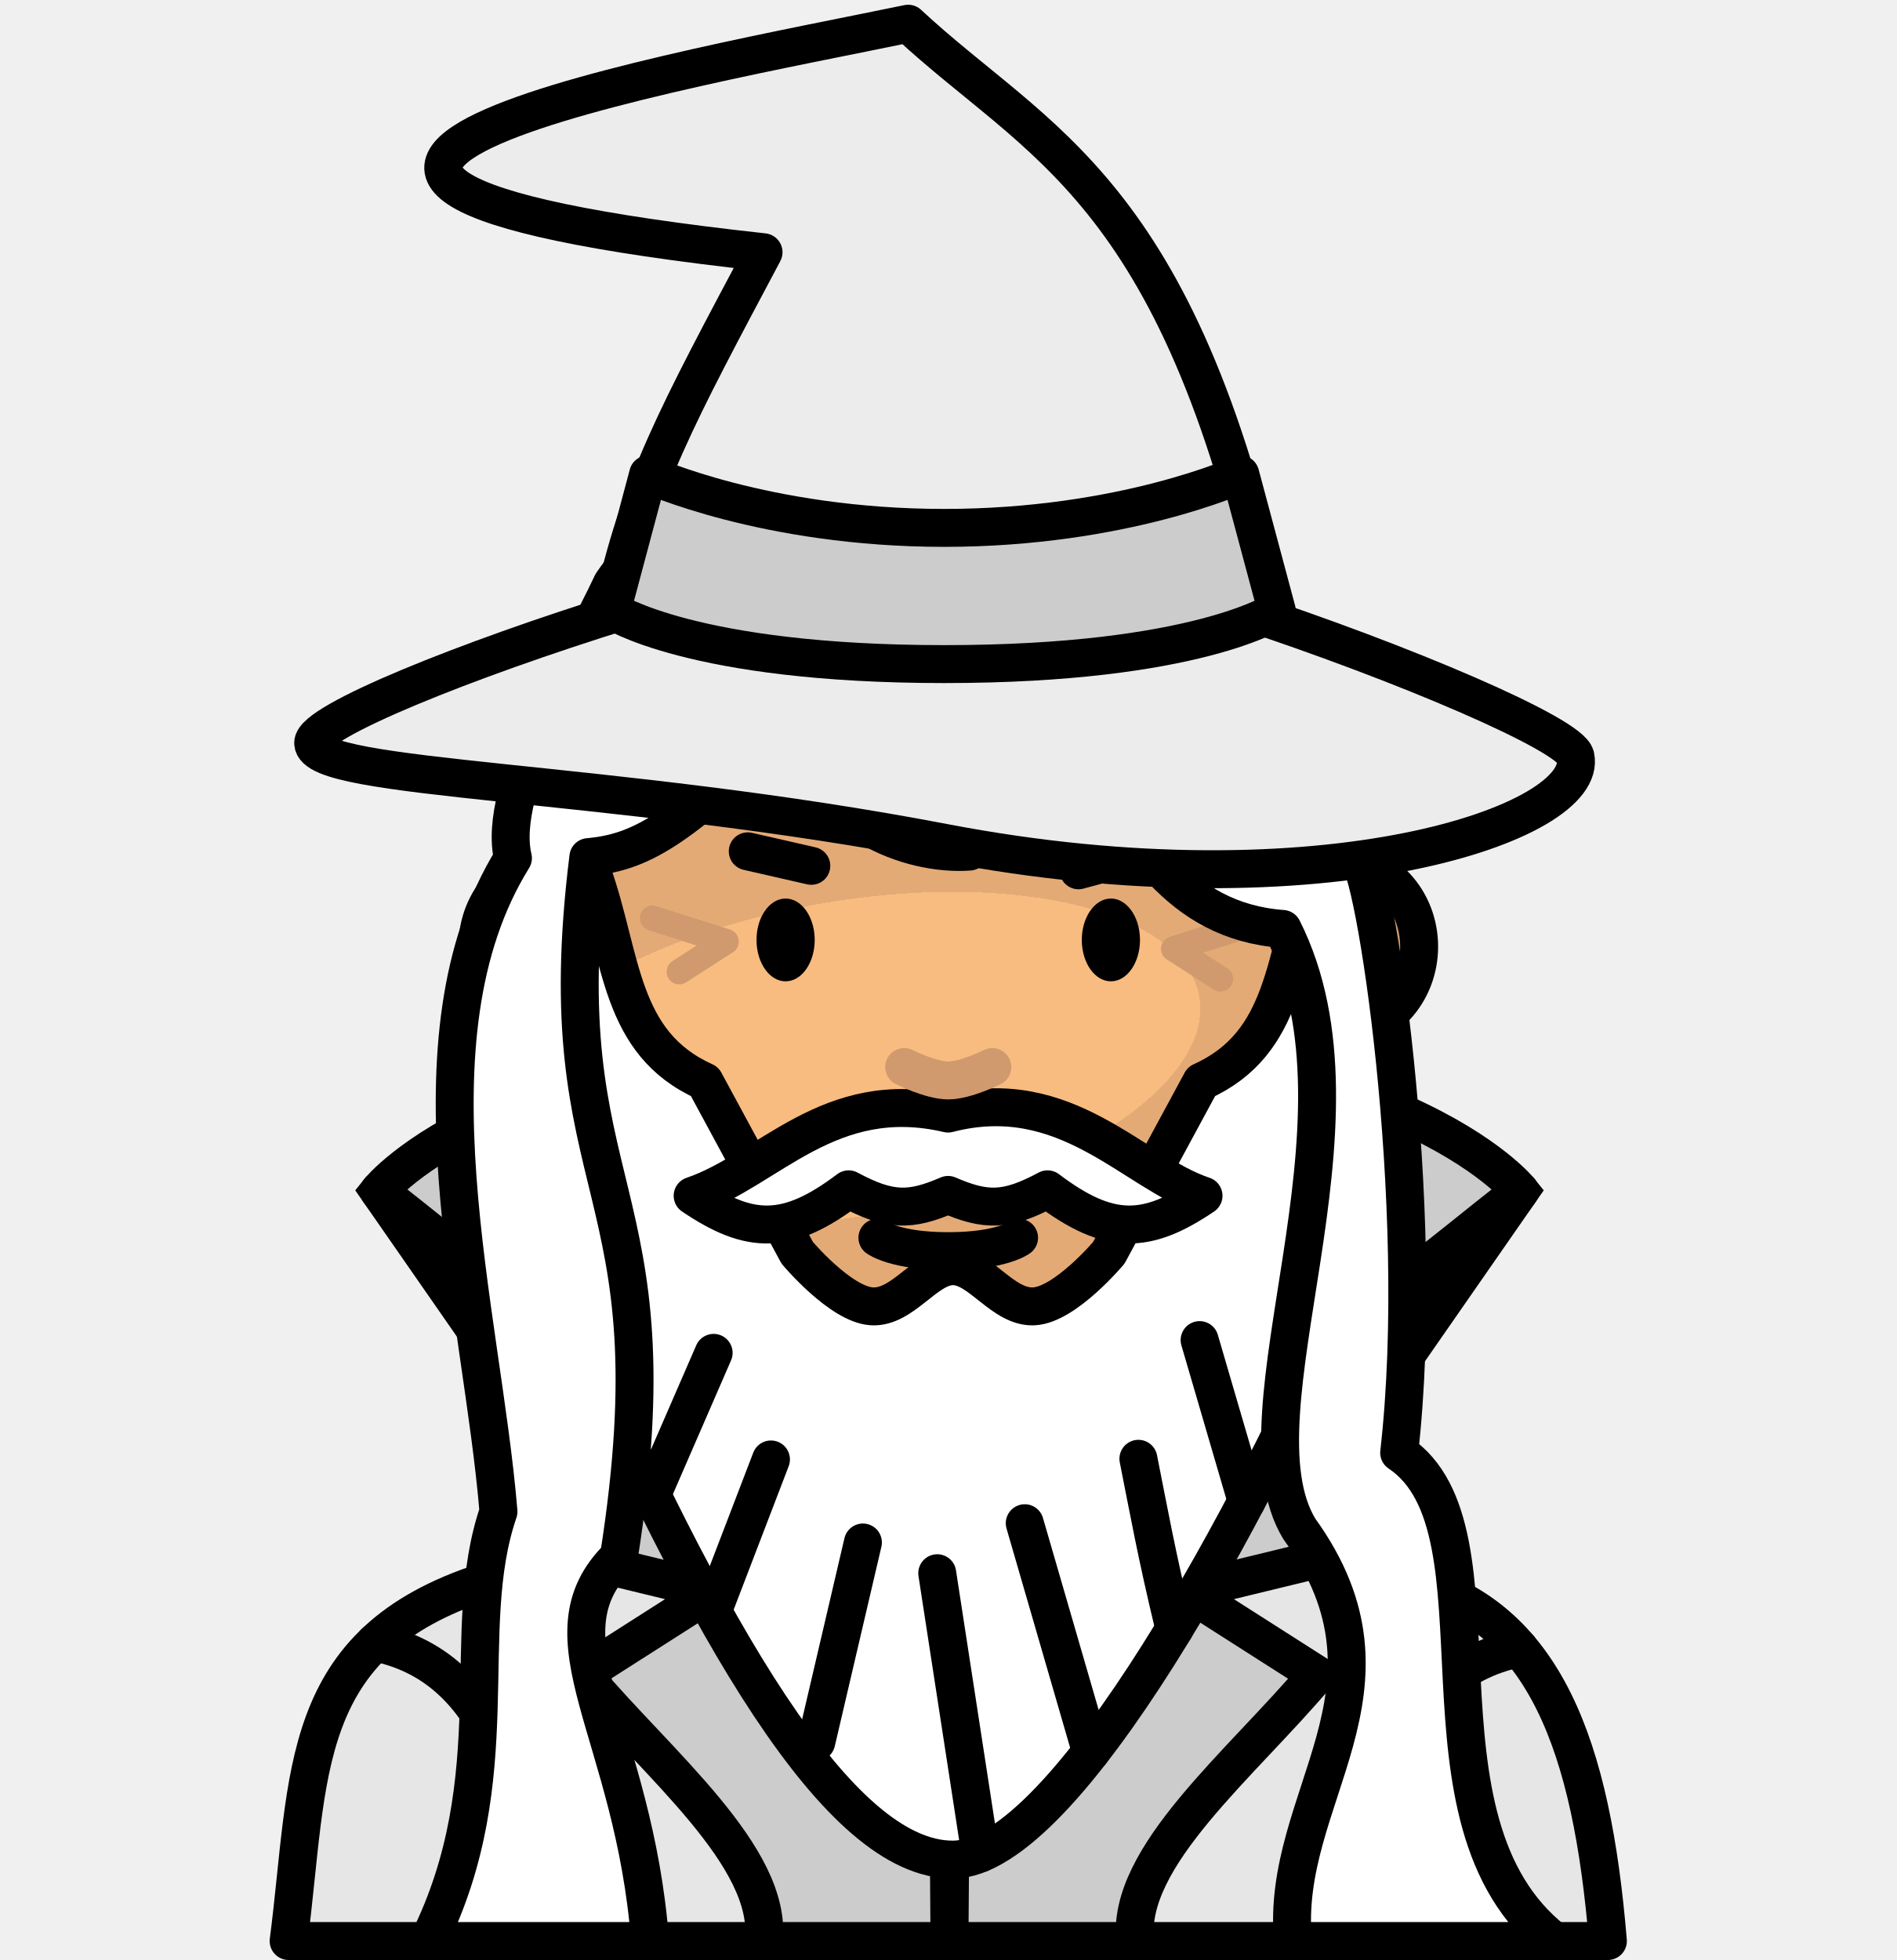
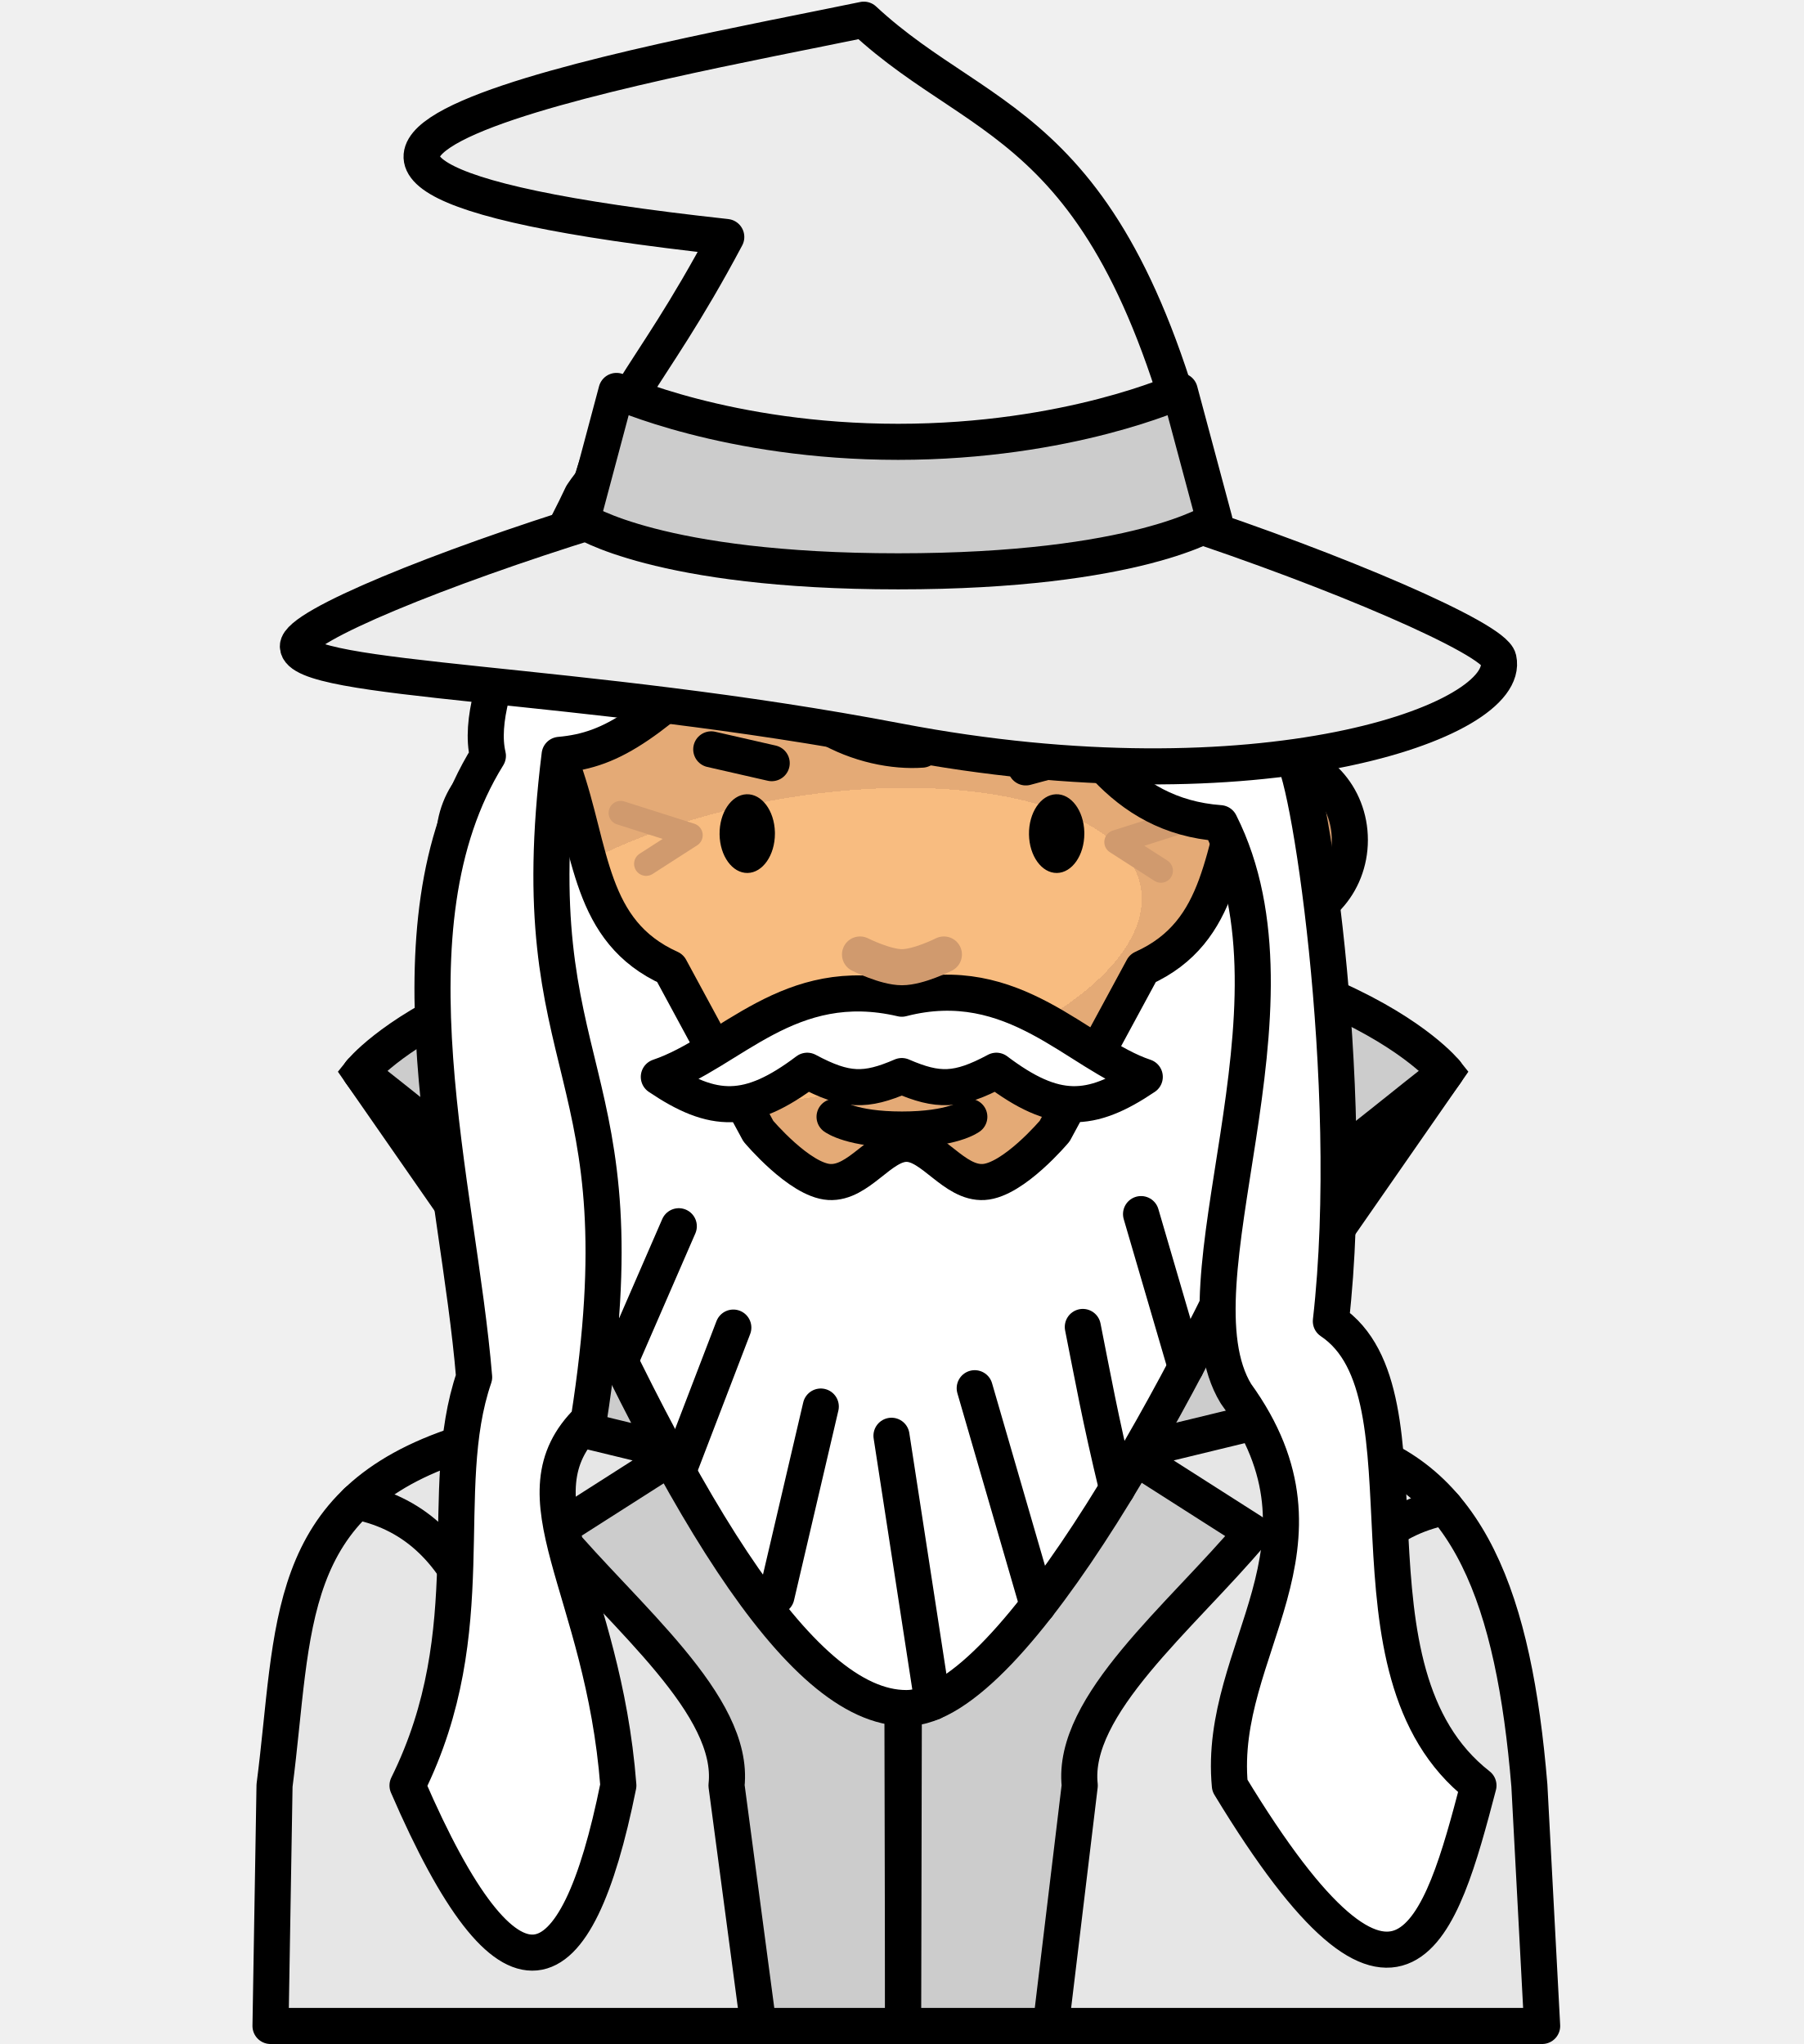
- <svg xmlns="http://www.w3.org/2000/svg" xmlns:xlink="http://www.w3.org/1999/xlink" id="svg3147" version="1.1" viewBox="0 0 150 155" height="155mm" width="150mm">
+ <svg xmlns="http://www.w3.org/2000/svg" xmlns:xlink="http://www.w3.org/1999/xlink" width="150mm" height="170mm" viewBox="0 0 150 170" version="1.1" id="svg3147">
  <defs id="defs3141">
-     <pattern id="carreau-pt" patternTransform="translate(-2054.333,1959.279)" height="7.611" width="8.713" patternUnits="userSpaceOnUse">
-       <rect y="6.2746067e-06" x="-2.2737368e-13" height="7.611" width="8.713" id="rect119919" style="fill:#800000;fill-opacity:1;stroke:none;stroke-width:1.086;stroke-linecap:round;stroke-linejoin:round;stroke-miterlimit:4;stroke-dasharray:none;stop-color:#000000" />
-       <path id="path119921" d="M 3.075,7.611 V 0" style="fill:#800000;stroke:#c11a1a;stroke-width:1.81;stroke-linecap:butt;stroke-linejoin:miter;stroke-miterlimit:4;stroke-dasharray:none;stroke-opacity:1" />
-       <path id="path119923" d="M 1.3287401e-5,4.79 H 8.713" style="fill:#c11a1a;fill-opacity:1;stroke:#c11a1a;stroke-width:1.81;stroke-linecap:butt;stroke-linejoin:miter;stroke-miterlimit:4;stroke-dasharray:none;stroke-opacity:1" />
+     <pattern patternUnits="userSpaceOnUse" width="8.713" height="7.611" patternTransform="translate(-2054.333,1959.279)" id="carreau-pt">
+       <rect style="fill:#800000;fill-opacity:1;stroke:none;stroke-width:1.086;stroke-linecap:round;stroke-linejoin:round;stroke-miterlimit:4;stroke-dasharray:none;stop-color:#000000" id="rect119919" width="8.713" height="7.611" x="-2.2737368e-13" y="6.2746067e-06" />
+       <path style="fill:#800000;stroke:#c11a1a;stroke-width:1.81;stroke-linecap:butt;stroke-linejoin:miter;stroke-miterlimit:4;stroke-dasharray:none;stroke-opacity:1" d="M 3.075,7.611 V 0" id="path119921" />
+       <path style="fill:#c11a1a;fill-opacity:1;stroke:#c11a1a;stroke-width:1.81;stroke-linecap:butt;stroke-linejoin:miter;stroke-miterlimit:4;stroke-dasharray:none;stroke-opacity:1" d="M 1.3287401e-5,4.79 H 8.713" id="path119923" />
    </pattern>
-     <pattern id="pattern115842" patternTransform="translate(-1862,1832)" height="85" width="85" patternUnits="userSpaceOnUse">
-       <rect y="0" x="3.4178149e-05" height="85" width="85" id="rect104700" style="fill:#800000;fill-opacity:1;stroke:none;stroke-width:11.339;stroke-linecap:round;stroke-linejoin:round;stroke-miterlimit:4;stroke-dasharray:none;stop-color:#000000" />
-       <path id="path104779" d="M 30,85 V 1.0187008e-5" style="fill:#800000;stroke:#c11a1a;stroke-width:18.898;stroke-linecap:butt;stroke-linejoin:miter;stroke-miterlimit:4;stroke-dasharray:none;stroke-opacity:1" />
-       <path id="path107256" d="M 0,53.5 H 85" style="fill:#c11a1a;fill-opacity:1;stroke:#c11a1a;stroke-width:18.898;stroke-linecap:butt;stroke-linejoin:miter;stroke-miterlimit:4;stroke-dasharray:none;stroke-opacity:1" />
+     <pattern patternUnits="userSpaceOnUse" width="85" height="85" patternTransform="translate(-1862,1832)" id="pattern115842">
+       <rect style="fill:#800000;fill-opacity:1;stroke:none;stroke-width:11.339;stroke-linecap:round;stroke-linejoin:round;stroke-miterlimit:4;stroke-dasharray:none;stop-color:#000000" id="rect104700" width="85" height="85" x="3.4178149e-05" y="0" />
+       <path style="fill:#800000;stroke:#c11a1a;stroke-width:18.898;stroke-linecap:butt;stroke-linejoin:miter;stroke-miterlimit:4;stroke-dasharray:none;stroke-opacity:1" d="M 30,85 V 1.0187008e-5" id="path104779" />
+       <path style="fill:#c11a1a;fill-opacity:1;stroke:#c11a1a;stroke-width:18.898;stroke-linecap:butt;stroke-linejoin:miter;stroke-miterlimit:4;stroke-dasharray:none;stroke-opacity:1" d="M 0,53.5 H 85" id="path107256" />
    </pattern>
-     <radialGradient gradientUnits="userSpaceOnUse" gradientTransform="matrix(1.32394,-0.2346134,0.1027694,0.5799348,1506.814,300.4514)" r="29.896" fy="-22.956" fx="-951.636" cy="-22.956" cx="-951.636" id="radialGradient908974" xlink:href="#linearGradient846080" />
+     <radialGradient xlink:href="#linearGradient846080" id="radialGradient908974" cx="-951.636" cy="-22.956" fx="-951.636" fy="-22.956" r="29.896" gradientTransform="matrix(1.32394,-0.2346134,0.1027694,0.5799348,1506.814,300.4514)" gradientUnits="userSpaceOnUse" />
    <linearGradient id="linearGradient846080">
-       <stop style="stop-color:#f8bc80;stop-opacity:1" offset="0" id="stop846072" />
-       <stop id="stop846074" offset="0.707" style="stop-color:#f8bc80;stop-opacity:1" />
-       <stop id="stop846076" offset="0.707" style="stop-color:#e4aa76;stop-opacity:1" />
-       <stop style="stop-color:#e4aa76;stop-opacity:1" offset="1" id="stop846078" />
+       <stop id="stop846072" offset="0" style="stop-color:#f8bc80;stop-opacity:1" />
+       <stop style="stop-color:#f8bc80;stop-opacity:1" offset="0.707" id="stop846074" />
+       <stop style="stop-color:#e4aa76;stop-opacity:1" offset="0.707" id="stop846076" />
+       <stop id="stop846078" offset="1" style="stop-color:#e4aa76;stop-opacity:1" />
    </linearGradient>
  </defs>
  <g id="layer1">
-     <g id="g2536" transform="translate(-177.6777,-426.65)" style="mix-blend-mode:normal;fill:#f2f2f2">
+     <g style="mix-blend-mode:normal;fill:#f2f2f2" transform="translate(-177.6777,-431.65)" id="g2536">
      <g id="g2808">
        <g id="g2844">
-           <path d="m 240.205,538.461 c -5.824,8.507 -14.888,9.956 -24.19,13.267 -14.922,4.81 -13.808,15.302 -15.509,28.422 h 104.345 c -1.279,-15.403 -4.971,-25.661 -15.508,-28.422 -10.082,-2.387 -16.719,-5.952 -23.435,-13.267 0,0 -8.51,2.117 -12.851,2.117 -4.341,0 -12.851,-2.117 -12.851,-2.117 z" style="fill:#e6e6e6;fill-opacity:1;stroke:#000000;stroke-width:3;stroke-linecap:round;stroke-linejoin:round;stroke-miterlimit:4;stroke-dasharray:none;stroke-opacity:1;stop-color:#000000" id="rect8920-8-1-6" />
-           <path id="path758402-4" d="M 226.63,548.168 207.643,520.843 c 0,0 9.715,-12.261 45.133,-12.261 35.418,0 45.133,12.261 45.133,12.261 l -18.987,27.325 z" style="fill:#cccccc;fill-opacity:1;stroke:#000000;stroke-width:3;stroke-linecap:butt;stroke-linejoin:miter;stroke-miterlimit:4;stroke-dasharray:none;stroke-opacity:1" />
-           <ellipse style="color:#000000;overflow:visible;fill:#e3aa75;fill-opacity:1;stroke:#000000;stroke-width:3;stroke-linecap:round;stroke-miterlimit:4;stroke-dasharray:none;stroke-opacity:1;stop-color:#000000" id="path861-2-70-6-3" cx="221.61" cy="501.51" rx="6.176" ry="6.679" />
-           <ellipse ry="6.679" rx="6.176" cy="501.51" cx="283.746" id="path861-0-6-5-2-7" style="color:#000000;overflow:visible;fill:#d09a6e;fill-opacity:1;stroke:#000000;stroke-width:3;stroke-linecap:round;stroke-miterlimit:4;stroke-dasharray:none;stroke-opacity:1;stop-color:#000000" />
-           <path d="m 252.678,465.967 c 15.769,0 28.464,12.695 28.464,28.464 v 14.157 c 0,15.769 -12.695,28.464 -28.464,28.464 -15.769,0 -28.464,-12.695 -28.464,-28.464 v -14.157 c 0,-15.769 12.695,-28.464 28.464,-28.464 z" style="fill:url(#radialGradient908974);fill-opacity:1;stroke:#000000;stroke-width:2.863;stroke-linecap:round;stroke-linejoin:round;stop-color:#000000" id="rect1621-9-9-1" />
-           <path id="path2252-47-2-5" d="m 247.074,524.535 c 0,0 1.403,1.058 5.603,1.058 4.201,0 5.603,-1.058 5.603,-1.058" style="fill:none;stroke:#000000;stroke-width:3;stroke-linecap:round;stroke-linejoin:miter;stroke-miterlimit:4;stroke-dasharray:none;stroke-opacity:1" />
-           <g transform="translate(462.4139,359.8322)" id="g2407-6-9-8">
-             <path d="m -220.299,141.149 a 2.301,3.274 0 0 1 -2.279,3.274 2.301,3.274 0 0 1 -2.323,-3.21 2.301,3.274 0 0 1 2.234,-3.336 2.301,3.274 0 0 1 2.367,3.145" style="color:#000000;overflow:visible;fill:#000000;fill-opacity:1;stroke:none;stroke-width:3;stroke-linecap:round;stroke-linejoin:round;stroke-miterlimit:4;stroke-dasharray:none;stroke-opacity:1;stop-color:#000000" id="path984-6-3-5-0" />
-             <path d="m -194.571,141.149 a 2.301,3.274 0 0 1 -2.279,3.274 2.301,3.274 0 0 1 -2.323,-3.21 2.301,3.274 0 0 1 2.234,-3.336 2.301,3.274 0 0 1 2.367,3.145" id="path984-3-2-8-6-0" style="color:#000000;overflow:visible;fill:#000000;fill-opacity:1;stroke:none;stroke-width:3;stroke-linecap:round;stroke-linejoin:round;stroke-miterlimit:4;stroke-dasharray:none;stroke-opacity:1;stop-color:#000000" />
+           <path id="rect8920-8-1-6" style="fill:#e6e6e6;fill-opacity:1;stroke:#000000;stroke-width:3;stroke-linecap:round;stroke-linejoin:round;stroke-miterlimit:4;stroke-dasharray:none;stroke-opacity:1;stop-color:#000000" d="m 240.205,538.461 c -5.824,8.507 -14.888,9.956 -24.19,13.267 -14.922,4.81 -13.808,15.302 -15.509,28.422 l -0.335,20 h 105.741 l -1.062,-20 c -1.279,-15.403 -4.971,-25.661 -15.508,-28.422 -10.082,-2.387 -16.719,-5.952 -23.435,-13.267 0,0 -8.51,2.117 -12.851,2.117 -4.341,0 -12.851,-2.117 -12.851,-2.117 z" />
+           <path style="fill:#cccccc;fill-opacity:1;stroke:#000000;stroke-width:3;stroke-linecap:butt;stroke-linejoin:miter;stroke-miterlimit:4;stroke-dasharray:none;stroke-opacity:1" d="M 226.63,548.168 207.643,520.843 c 0,0 9.715,-12.261 45.133,-12.261 35.418,0 45.133,12.261 45.133,12.261 l -18.987,27.325 z" id="path758402-4" />
+           <ellipse ry="6.679" rx="6.176" cy="501.51" cx="221.61" id="path861-2-70-6-3" style="color:#000000;overflow:visible;fill:#e3aa75;fill-opacity:1;stroke:#000000;stroke-width:3;stroke-linecap:round;stroke-miterlimit:4;stroke-dasharray:none;stroke-opacity:1;stop-color:#000000" />
+           <ellipse style="color:#000000;overflow:visible;fill:#d09a6e;fill-opacity:1;stroke:#000000;stroke-width:3;stroke-linecap:round;stroke-miterlimit:4;stroke-dasharray:none;stroke-opacity:1;stop-color:#000000" id="path861-0-6-5-2-7" cx="283.746" cy="501.51" rx="6.176" ry="6.679" />
+           <path id="rect1621-9-9-1" style="fill:url(#radialGradient908974);fill-opacity:1;stroke:#000000;stroke-width:2.863;stroke-linecap:round;stroke-linejoin:round;stop-color:#000000" d="m 252.678,465.967 c 15.769,0 28.464,12.695 28.464,28.464 v 14.157 c 0,15.769 -12.695,28.464 -28.464,28.464 -15.769,0 -28.464,-12.695 -28.464,-28.464 v -14.157 c 0,-15.769 12.695,-28.464 28.464,-28.464 z" />
+           <path style="fill:none;stroke:#000000;stroke-width:3;stroke-linecap:round;stroke-linejoin:miter;stroke-miterlimit:4;stroke-dasharray:none;stroke-opacity:1" d="m 247.074,524.535 c 0,0 1.403,1.058 5.603,1.058 4.201,0 5.603,-1.058 5.603,-1.058" id="path2252-47-2-5" />
+           <g id="g2407-6-9-8" transform="translate(462.4139,359.8322)">
+             <path id="path984-6-3-5-0" style="color:#000000;overflow:visible;fill:#000000;fill-opacity:1;stroke:none;stroke-width:3;stroke-linecap:round;stroke-linejoin:round;stroke-miterlimit:4;stroke-dasharray:none;stroke-opacity:1;stop-color:#000000" d="m -220.299,141.149 a 2.301,3.274 0 0 1 -2.279,3.274 2.301,3.274 0 0 1 -2.323,-3.21 2.301,3.274 0 0 1 2.234,-3.336 2.301,3.274 0 0 1 2.367,3.145" />
+             <path style="color:#000000;overflow:visible;fill:#000000;fill-opacity:1;stroke:none;stroke-width:3;stroke-linecap:round;stroke-linejoin:round;stroke-miterlimit:4;stroke-dasharray:none;stroke-opacity:1;stop-color:#000000" id="path984-3-2-8-6-0" d="m -194.571,141.149 a 2.301,3.274 0 0 1 -2.279,3.274 2.301,3.274 0 0 1 -2.323,-3.21 2.301,3.274 0 0 1 2.234,-3.336 2.301,3.274 0 0 1 2.367,3.145" />
          </g>
-           <g style="stroke:#000000" transform="translate(449.1154,378.9017)" id="g66903-6-0-5">
-             <path id="path66722-4-3-6" d="m -186.137,116.573 5.556,-1.501" style="fill:none;stroke:#000000;stroke-width:3;stroke-linecap:round;stroke-linejoin:round;stroke-miterlimit:4;stroke-dasharray:none;stroke-opacity:1" />
-             <path id="path66722-1-5-7-7" d="m -212.295,115.072 5.027,1.148" style="fill:none;stroke:#000000;stroke-width:3;stroke-linecap:round;stroke-linejoin:round;stroke-miterlimit:4;stroke-dasharray:none;stroke-opacity:1" />
+           <g id="g66903-6-0-5" transform="translate(449.1154,378.9017)" style="stroke:#000000">
+             <path style="fill:none;stroke:#000000;stroke-width:3;stroke-linecap:round;stroke-linejoin:round;stroke-miterlimit:4;stroke-dasharray:none;stroke-opacity:1" d="m -186.137,116.573 5.556,-1.501" id="path66722-4-3-6" />
+             <path style="fill:none;stroke:#000000;stroke-width:3;stroke-linecap:round;stroke-linejoin:round;stroke-miterlimit:4;stroke-dasharray:none;stroke-opacity:1" d="m -212.295,115.072 5.027,1.148" id="path66722-1-5-7-7" />
          </g>
-           <path id="path754006-8" d="m 207.643,520.843 c 7.104,5.557 12.773,10.622 20.468,14.579 6.03,23.174 23.571,21.869 24.604,36.422 l 0.061,8.307 h -14.687 c 0.727,-6.67 -8.39,-13.975 -14.363,-21.077 l 10.325,-6.589 -11.716,-2.845 c 0.074,-9.075 -7.426,-19.055 -14.692,-28.795 z" style="fill:#cccccc;fill-opacity:1;stroke:#000000;stroke-width:3;stroke-linecap:round;stroke-linejoin:round;stroke-miterlimit:4;stroke-dasharray:none;stroke-opacity:1" />
-           <path id="path754006-8-6" d="m 297.909,520.843 c -7.104,5.557 -12.773,10.622 -20.468,14.579 -6.03,23.174 -25.426,21.855 -24.604,36.422 l -0.061,8.307 h 14.687 c -0.727,-6.67 8.39,-13.975 14.363,-21.077 l -10.325,-6.589 11.716,-2.845 c -0.074,-9.075 7.426,-19.055 14.692,-28.795 z" style="fill:#cccccc;fill-opacity:1;stroke:#000000;stroke-width:3;stroke-linecap:round;stroke-linejoin:round;stroke-miterlimit:4;stroke-dasharray:none;stroke-opacity:1" />
-           <g id="g906298" transform="translate(1196.229,527.7123)">
-             <path transform="matrix(0.2645833,0,0,0.2645833,49.69243,37.13285)" d="m -3860.393,-261.627 c -2.459,19.578 -16.02,36.231 -2.535,60.934 -13.457,24.776 -14.627,47.991 -6.256,67.385 43.624,99.728 82.516,166.981 116.619,166.814 34.103,-0.167 90.62,-107.254 116.617,-166.814 25.997,-59.561 7.202,-42.609 -6.256,-67.385 13.485,-24.703 -0.076,-41.355 -2.535,-60.934 -9.073,25.544 -7.849,51.006 -33.58,62.592 l -27.676,51.174 c 0,0 -12.941,15.422 -22.285,16 -9.344,0.578 -16.146,-12 -24.285,-12 -8.139,0 -14.943,12.578 -24.287,12 -9.344,-0.578 -22.285,-16 -22.285,-16 l -27.676,-51.174 c -25.731,-11.586 -24.507,-37.047 -33.58,-62.592 z" style="fill:#ffffff;stroke:#000000;stroke-width:11.339;stroke-linecap:round;stroke-linejoin:round;stroke-miterlimit:4;stroke-dasharray:none;stroke-opacity:1" id="path861087" />
-             <path id="path862962" d="m -953.987,36.694 3.687,-15.774" style="fill:none;stroke:#000000;stroke-width:3;stroke-linecap:round;stroke-linejoin:miter;stroke-miterlimit:4;stroke-dasharray:none;stroke-opacity:1" />
-             <path id="path862962-2" d="m -941.01,45.512 -3.412,-22.162" style="fill:none;stroke:#000000;stroke-width:3;stroke-linecap:round;stroke-linejoin:miter;stroke-miterlimit:4;stroke-dasharray:none;stroke-opacity:1" />
-             <path id="path862964" d="m -962.178,26.359 4.605,-12.006" style="fill:none;stroke:#000000;stroke-width:3;stroke-linecap:round;stroke-linejoin:miter;stroke-miterlimit:4;stroke-dasharray:none;stroke-opacity:1" />
-             <path id="path862966" d="m -966.983,17.142 4.876,-11.218" style="fill:none;stroke:#000000;stroke-width:3;stroke-linecap:round;stroke-linejoin:miter;stroke-miterlimit:4;stroke-dasharray:none;stroke-opacity:1" />
-             <path id="path862962-9" d="m -932.254,37.479 -5.247,-18.083" style="fill:none;stroke:#000000;stroke-width:3;stroke-linecap:round;stroke-linejoin:miter;stroke-miterlimit:4;stroke-dasharray:none;stroke-opacity:1" />
-             <path id="path862964-9" d="m -925.658,27.752 c -1.435,-5.935 -2.044,-9.391 -2.854,-13.452" style="fill:none;stroke:#000000;stroke-width:3;stroke-linecap:round;stroke-linejoin:miter;stroke-miterlimit:4;stroke-dasharray:none;stroke-opacity:1" />
-             <path id="path862966-3" d="M -919.946,17.648 -923.67,4.914" style="fill:none;stroke:#000000;stroke-width:3;stroke-linecap:round;stroke-linejoin:miter;stroke-miterlimit:4;stroke-dasharray:none;stroke-opacity:1" />
+           <path style="fill:#cccccc;fill-opacity:1;stroke:#000000;stroke-width:3;stroke-linecap:round;stroke-linejoin:round;stroke-miterlimit:4;stroke-dasharray:none;stroke-opacity:1" d="m 207.643,520.843 c 7.104,5.557 12.773,10.622 20.468,14.579 6.03,23.174 23.571,21.869 24.604,36.422 l 0.061,28.307 -12.028,0 -2.659,-20 c 0.727,-6.67 -8.39,-13.975 -14.363,-21.077 l 10.325,-6.589 -11.716,-2.845 c 0.074,-9.075 -7.426,-19.055 -14.692,-28.795 z" id="path754006-8" />
+           <path style="fill:#cccccc;fill-opacity:1;stroke:#000000;stroke-width:3;stroke-linecap:round;stroke-linejoin:round;stroke-miterlimit:4;stroke-dasharray:none;stroke-opacity:1" d="m 297.909,520.843 c -7.104,5.557 -12.773,10.622 -20.468,14.579 -6.03,23.174 -25.426,21.855 -24.604,36.422 l -0.061,28.307 h 12.278 l 2.408,-20 c -0.727,-6.67 8.39,-13.975 14.363,-21.077 l -10.325,-6.589 11.716,-2.845 c -0.074,-9.075 7.426,-19.055 14.692,-28.795 z" id="path754006-8-6" />
+           <g transform="translate(1196.229,527.7123)" id="g906298">
+             <path id="path861087" style="fill:#ffffff;stroke:#000000;stroke-width:11.339;stroke-linecap:round;stroke-linejoin:round;stroke-miterlimit:4;stroke-dasharray:none;stroke-opacity:1" d="m -3860.393,-261.627 c -2.459,19.578 -16.02,36.231 -2.535,60.934 -13.457,24.776 -14.627,47.991 -6.256,67.385 43.624,99.728 82.516,166.981 116.619,166.814 34.103,-0.167 90.62,-107.254 116.617,-166.814 25.997,-59.561 7.202,-42.609 -6.256,-67.385 13.485,-24.703 -0.076,-41.355 -2.535,-60.934 -9.073,25.544 -7.849,51.006 -33.58,62.592 l -27.676,51.174 c 0,0 -12.941,15.422 -22.285,16 -9.344,0.578 -16.146,-12 -24.285,-12 -8.139,0 -14.943,12.578 -24.287,12 -9.344,-0.578 -22.285,-16 -22.285,-16 l -27.676,-51.174 c -25.731,-11.586 -24.507,-37.047 -33.58,-62.592 z" transform="matrix(0.2645833,0,0,0.2645833,49.69243,37.13285)" />
+             <path style="fill:none;stroke:#000000;stroke-width:3;stroke-linecap:round;stroke-linejoin:miter;stroke-miterlimit:4;stroke-dasharray:none;stroke-opacity:1" d="m -953.987,36.694 3.687,-15.774" id="path862962" />
+             <path style="fill:none;stroke:#000000;stroke-width:3;stroke-linecap:round;stroke-linejoin:miter;stroke-miterlimit:4;stroke-dasharray:none;stroke-opacity:1" d="m -941.01,45.512 -3.412,-22.162" id="path862962-2" />
+             <path style="fill:none;stroke:#000000;stroke-width:3;stroke-linecap:round;stroke-linejoin:miter;stroke-miterlimit:4;stroke-dasharray:none;stroke-opacity:1" d="m -962.178,26.359 4.605,-12.006" id="path862964" />
+             <path style="fill:none;stroke:#000000;stroke-width:3;stroke-linecap:round;stroke-linejoin:miter;stroke-miterlimit:4;stroke-dasharray:none;stroke-opacity:1" d="m -966.983,17.142 4.876,-11.218" id="path862966" />
+             <path style="fill:none;stroke:#000000;stroke-width:3;stroke-linecap:round;stroke-linejoin:miter;stroke-miterlimit:4;stroke-dasharray:none;stroke-opacity:1" d="m -932.254,37.479 -5.247,-18.083" id="path862962-9" />
+             <path style="fill:none;stroke:#000000;stroke-width:3;stroke-linecap:round;stroke-linejoin:miter;stroke-miterlimit:4;stroke-dasharray:none;stroke-opacity:1" d="m -925.658,27.752 c -1.435,-5.935 -2.044,-9.391 -2.854,-13.452" id="path862964-9" />
+             <path style="fill:none;stroke:#000000;stroke-width:3;stroke-linecap:round;stroke-linejoin:miter;stroke-miterlimit:4;stroke-dasharray:none;stroke-opacity:1" d="M -919.946,17.648 -923.67,4.914" id="path862966-3" />
          </g>
-           <path d="m 232.461,521.214 c 4.508,3.045 7.45,3.179 12.339,-0.511 3.245,1.741 4.865,1.74 7.865,0.443 2.999,1.297 4.62,1.298 7.865,-0.443 4.889,3.69 7.831,3.556 12.339,0.511 -5.547,-1.842 -10.852,-8.926 -20.204,-6.501 -9.39,-2.199 -14.209,4.47 -20.204,6.501 z" style="fill:#ffffff;stroke:#000000;stroke-width:3;stroke-linecap:round;stroke-linejoin:round;stroke-miterlimit:4;stroke-dasharray:none;stroke-opacity:1" id="path855451-5" />
-           <path id="path2252-4-5-4-0" d="m 249.191,511.035 c 0,0 2.102,1.058 3.487,1.058 1.384,0 3.487,-1.058 3.487,-1.058" style="fill:none;fill-opacity:1;stroke:#d09a6e;stroke-width:3;stroke-linecap:round;stroke-linejoin:miter;stroke-miterlimit:4;stroke-dasharray:none;stroke-opacity:1" />
-           <path id="path107570-3" d="m 276.33,499.831 -5.826,1.854 3.707,2.383" style="fill:none;stroke:#d09a6e;stroke-width:2;stroke-linecap:round;stroke-linejoin:round;stroke-miterlimit:4;stroke-dasharray:none;stroke-opacity:1" />
-           <path id="path71939-6-9-2-7" d="m 207.337,556.539 c 10.311,2.063 11.749,13.917 13.89,23.611" style="fill:none;fill-opacity:1;stroke:#000000;stroke-width:3;stroke-linecap:round;stroke-linejoin:round;stroke-miterlimit:4;stroke-dasharray:none;stroke-opacity:1" />
-           <path id="path71939-0-6-8-2-8" d="m 297.844,556.998 c -10.311,2.063 -11.528,13.458 -13.668,23.152" style="fill:none;fill-opacity:1;stroke:#000000;stroke-width:3;stroke-linecap:round;stroke-linejoin:round;stroke-miterlimit:4;stroke-dasharray:none;stroke-opacity:1" />
-           <path id="path107570" d="m 229.285,499.259 5.826,1.854 -3.707,2.383" style="fill:none;stroke:#d09a6e;stroke-width:2;stroke-linecap:round;stroke-linejoin:round;stroke-miterlimit:4;stroke-dasharray:none;stroke-opacity:1" />
-           <path id="path909636" d="m 224.213,494.432 c 4.598,-0.409 7.477,-2.617 16.088,-10.673 1.93,7.985 9.449,10.575 14.043,10.239 0.058,-5.372 4.991,-7.146 9.177,-7.243 3.864,6.076 7.244,12.741 15.605,13.357 7.814,15.473 -4.244,38.304 1.322,47.448 9.199,12.718 -1.575,21.226 -0.504,32.59 h 20.673 c -12.247,-9.569 -3.192,-32.543 -12.275,-38.613 2.26,-19.789 -2.041,-47.027 -3.318,-47.017 -1.682,-7.234 -2.046,-12.508 -6.883,-19.742 -2.619,-6.735 -11.421,-15.618 -28.105,-14.599 -16.684,1.019 -23.969,12.64 -23.969,12.64 -2.677,5.768 -9.156,16.049 -7.819,21.693 -8.862,14.277 -2.447,35.837 -1.144,51.681 -3.234,9.406 0.899,20.949 -5.54,33.958 h 17.532 c -1.276,-16.547 -8.978,-24.037 -2.466,-30.395 4.711,-29.968 -5.795,-28.187 -2.417,-55.324 z" style="fill:#ffffff;stroke:#000000;stroke-width:3;stroke-linecap:round;stroke-linejoin:round;stroke-miterlimit:4;stroke-dasharray:none;stroke-opacity:1" />
-           <g id="g2767" transform="translate(0,1.058333)" style="fill:#ececec">
-             <g id="g2772" transform="translate(0,1.058333)">
-               <path transform="matrix(0.2645833,0,0,0.2645833,50.00532,37.26599)" d="m 754.02,1470.772 c -64.773,13.466 -251.463,45.559 -43.227,68.309 -25.582,48.161 -37.409,69.6 -45.367,107.102 l 3.881,-0.012 c -47.764,14.839 -93.146,33.193 -93.146,39.568 0,11.332 88.492,10.69 188.662,29.855 113.255,21.669 193.091,-6.01 188.664,-25.855 -1.454,-6.52 -51.03,-27.77 -100.758,-44.121 l 9.514,-0.029 c -27.759,-126.17 -69.415,-138.727 -108.223,-174.816 z" style="fill:#ececec;stroke:#000000;stroke-width:11.339;stroke-linecap:round;stroke-linejoin:round;stop-color:#000000" id="path879372" />
-               <path style="fill:#cccccc;fill-opacity:1;stroke:#000000;stroke-width:3;stroke-linecap:round;stroke-linejoin:round;stroke-miterlimit:4;stroke-dasharray:none;stroke-opacity:1" d="m 226.066,472.818 c 0,0 6.309,4.233 26.299,4.233 19.99,0 26.299,-4.233 26.299,-4.233 l -2.886,-10.771 c 0,0 -9.245,4.233 -23.419,4.233 -14.175,0 -23.419,-4.233 -23.419,-4.233 z" id="path882583" />
+           <path id="path855451-5" style="fill:#ffffff;stroke:#000000;stroke-width:3;stroke-linecap:round;stroke-linejoin:round;stroke-miterlimit:4;stroke-dasharray:none;stroke-opacity:1" d="m 232.461,521.214 c 4.508,3.045 7.45,3.179 12.339,-0.511 3.245,1.741 4.865,1.74 7.865,0.443 2.999,1.297 4.62,1.298 7.865,-0.443 4.889,3.69 7.831,3.556 12.339,0.511 -5.547,-1.842 -10.852,-8.926 -20.204,-6.501 -9.39,-2.199 -14.209,4.47 -20.204,6.501 z" />
+           <path style="fill:none;fill-opacity:1;stroke:#d09a6e;stroke-width:3;stroke-linecap:round;stroke-linejoin:miter;stroke-miterlimit:4;stroke-dasharray:none;stroke-opacity:1" d="m 249.191,511.035 c 0,0 2.102,1.058 3.487,1.058 1.384,0 3.487,-1.058 3.487,-1.058" id="path2252-4-5-4-0" />
+           <path style="fill:none;stroke:#d09a6e;stroke-width:2;stroke-linecap:round;stroke-linejoin:round;stroke-miterlimit:4;stroke-dasharray:none;stroke-opacity:1" d="m 276.33,499.831 -5.826,1.854 3.707,2.383" id="path107570-3" />
+           <path style="fill:none;fill-opacity:1;stroke:#000000;stroke-width:3;stroke-linecap:round;stroke-linejoin:round;stroke-miterlimit:4;stroke-dasharray:none;stroke-opacity:1" d="m 207.337,556.539 c 10.311,2.063 11.749,13.917 13.89,23.611" id="path71939-6-9-2-7" />
+           <path style="fill:none;fill-opacity:1;stroke:#000000;stroke-width:3;stroke-linecap:round;stroke-linejoin:round;stroke-miterlimit:4;stroke-dasharray:none;stroke-opacity:1" d="m 297.844,556.998 c -10.311,2.063 -11.528,13.458 -13.668,23.152" id="path71939-0-6-8-2-8" />
+           <path style="fill:none;stroke:#d09a6e;stroke-width:2;stroke-linecap:round;stroke-linejoin:round;stroke-miterlimit:4;stroke-dasharray:none;stroke-opacity:1" d="m 229.285,499.259 5.826,1.854 -3.707,2.383" id="path107570" />
+           <path style="fill:#ffffff;stroke:#000000;stroke-width:3;stroke-linecap:round;stroke-linejoin:round;stroke-miterlimit:4;stroke-dasharray:none;stroke-opacity:1" d="m 224.213,494.432 c 4.598,-0.409 7.477,-2.617 16.088,-10.673 1.93,7.985 9.449,10.575 14.043,10.239 0.058,-5.372 4.991,-7.146 9.177,-7.243 3.864,6.076 7.244,12.741 15.605,13.357 7.814,15.473 -4.244,38.304 1.322,47.448 9.199,12.718 -1.575,21.226 -0.504,32.59 14.278,23.547 17.537,11.969 20.673,0 -12.247,-9.569 -3.192,-32.543 -12.275,-38.613 2.26,-19.789 -2.041,-47.027 -3.318,-47.017 -1.682,-7.234 -2.046,-12.508 -6.883,-19.742 -2.619,-6.735 -11.421,-15.618 -28.105,-14.599 -16.684,1.019 -23.969,12.64 -23.969,12.64 -2.677,5.768 -9.156,16.049 -7.819,21.693 -8.862,14.277 -2.447,35.837 -1.144,51.681 -3.234,9.406 0.899,20.949 -5.54,33.958 8.487,19.632 14.031,17.401 17.532,0 -1.276,-16.547 -8.978,-24.037 -2.466,-30.395 4.711,-29.968 -5.795,-28.187 -2.417,-55.324 z" id="path909636" />
+           <g style="fill:#ececec" transform="translate(0,1.058333)" id="g2767">
+             <g transform="translate(0,1.058333)" id="g2772">
+               <path id="path879372" style="fill:#ececec;stroke:#000000;stroke-width:11.339;stroke-linecap:round;stroke-linejoin:round;stop-color:#000000" d="m 754.02,1488.772 c -64.773,13.466 -251.463,45.559 -43.227,68.309 -25.582,48.161 -37.409,51.6 -45.367,89.102 l 3.881,-0.012 c -47.764,14.839 -93.146,33.193 -93.146,39.568 0,11.332 88.492,10.69 188.662,29.855 113.255,21.669 193.091,-6.01 188.664,-25.855 -1.454,-6.52 -51.03,-27.77 -100.758,-44.121 l 9.514,-0.029 c -27.759,-126.17 -69.415,-120.727 -108.223,-156.816 z" transform="matrix(0.2645833,0,0,0.2645833,50.00532,37.26599)" />
+               <path id="path882583" d="m 226.066,472.818 c 0,0 6.309,4.233 26.299,4.233 19.99,0 26.299,-4.233 26.299,-4.233 l -2.886,-10.771 c 0,0 -9.245,4.233 -23.419,4.233 -14.175,0 -23.419,-4.233 -23.419,-4.233 z" style="fill:#cccccc;fill-opacity:1;stroke:#000000;stroke-width:3;stroke-linecap:round;stroke-linejoin:round;stroke-miterlimit:4;stroke-dasharray:none;stroke-opacity:1" />
            </g>
          </g>
        </g>
      </g>
    </g>
  </g>
</svg>
